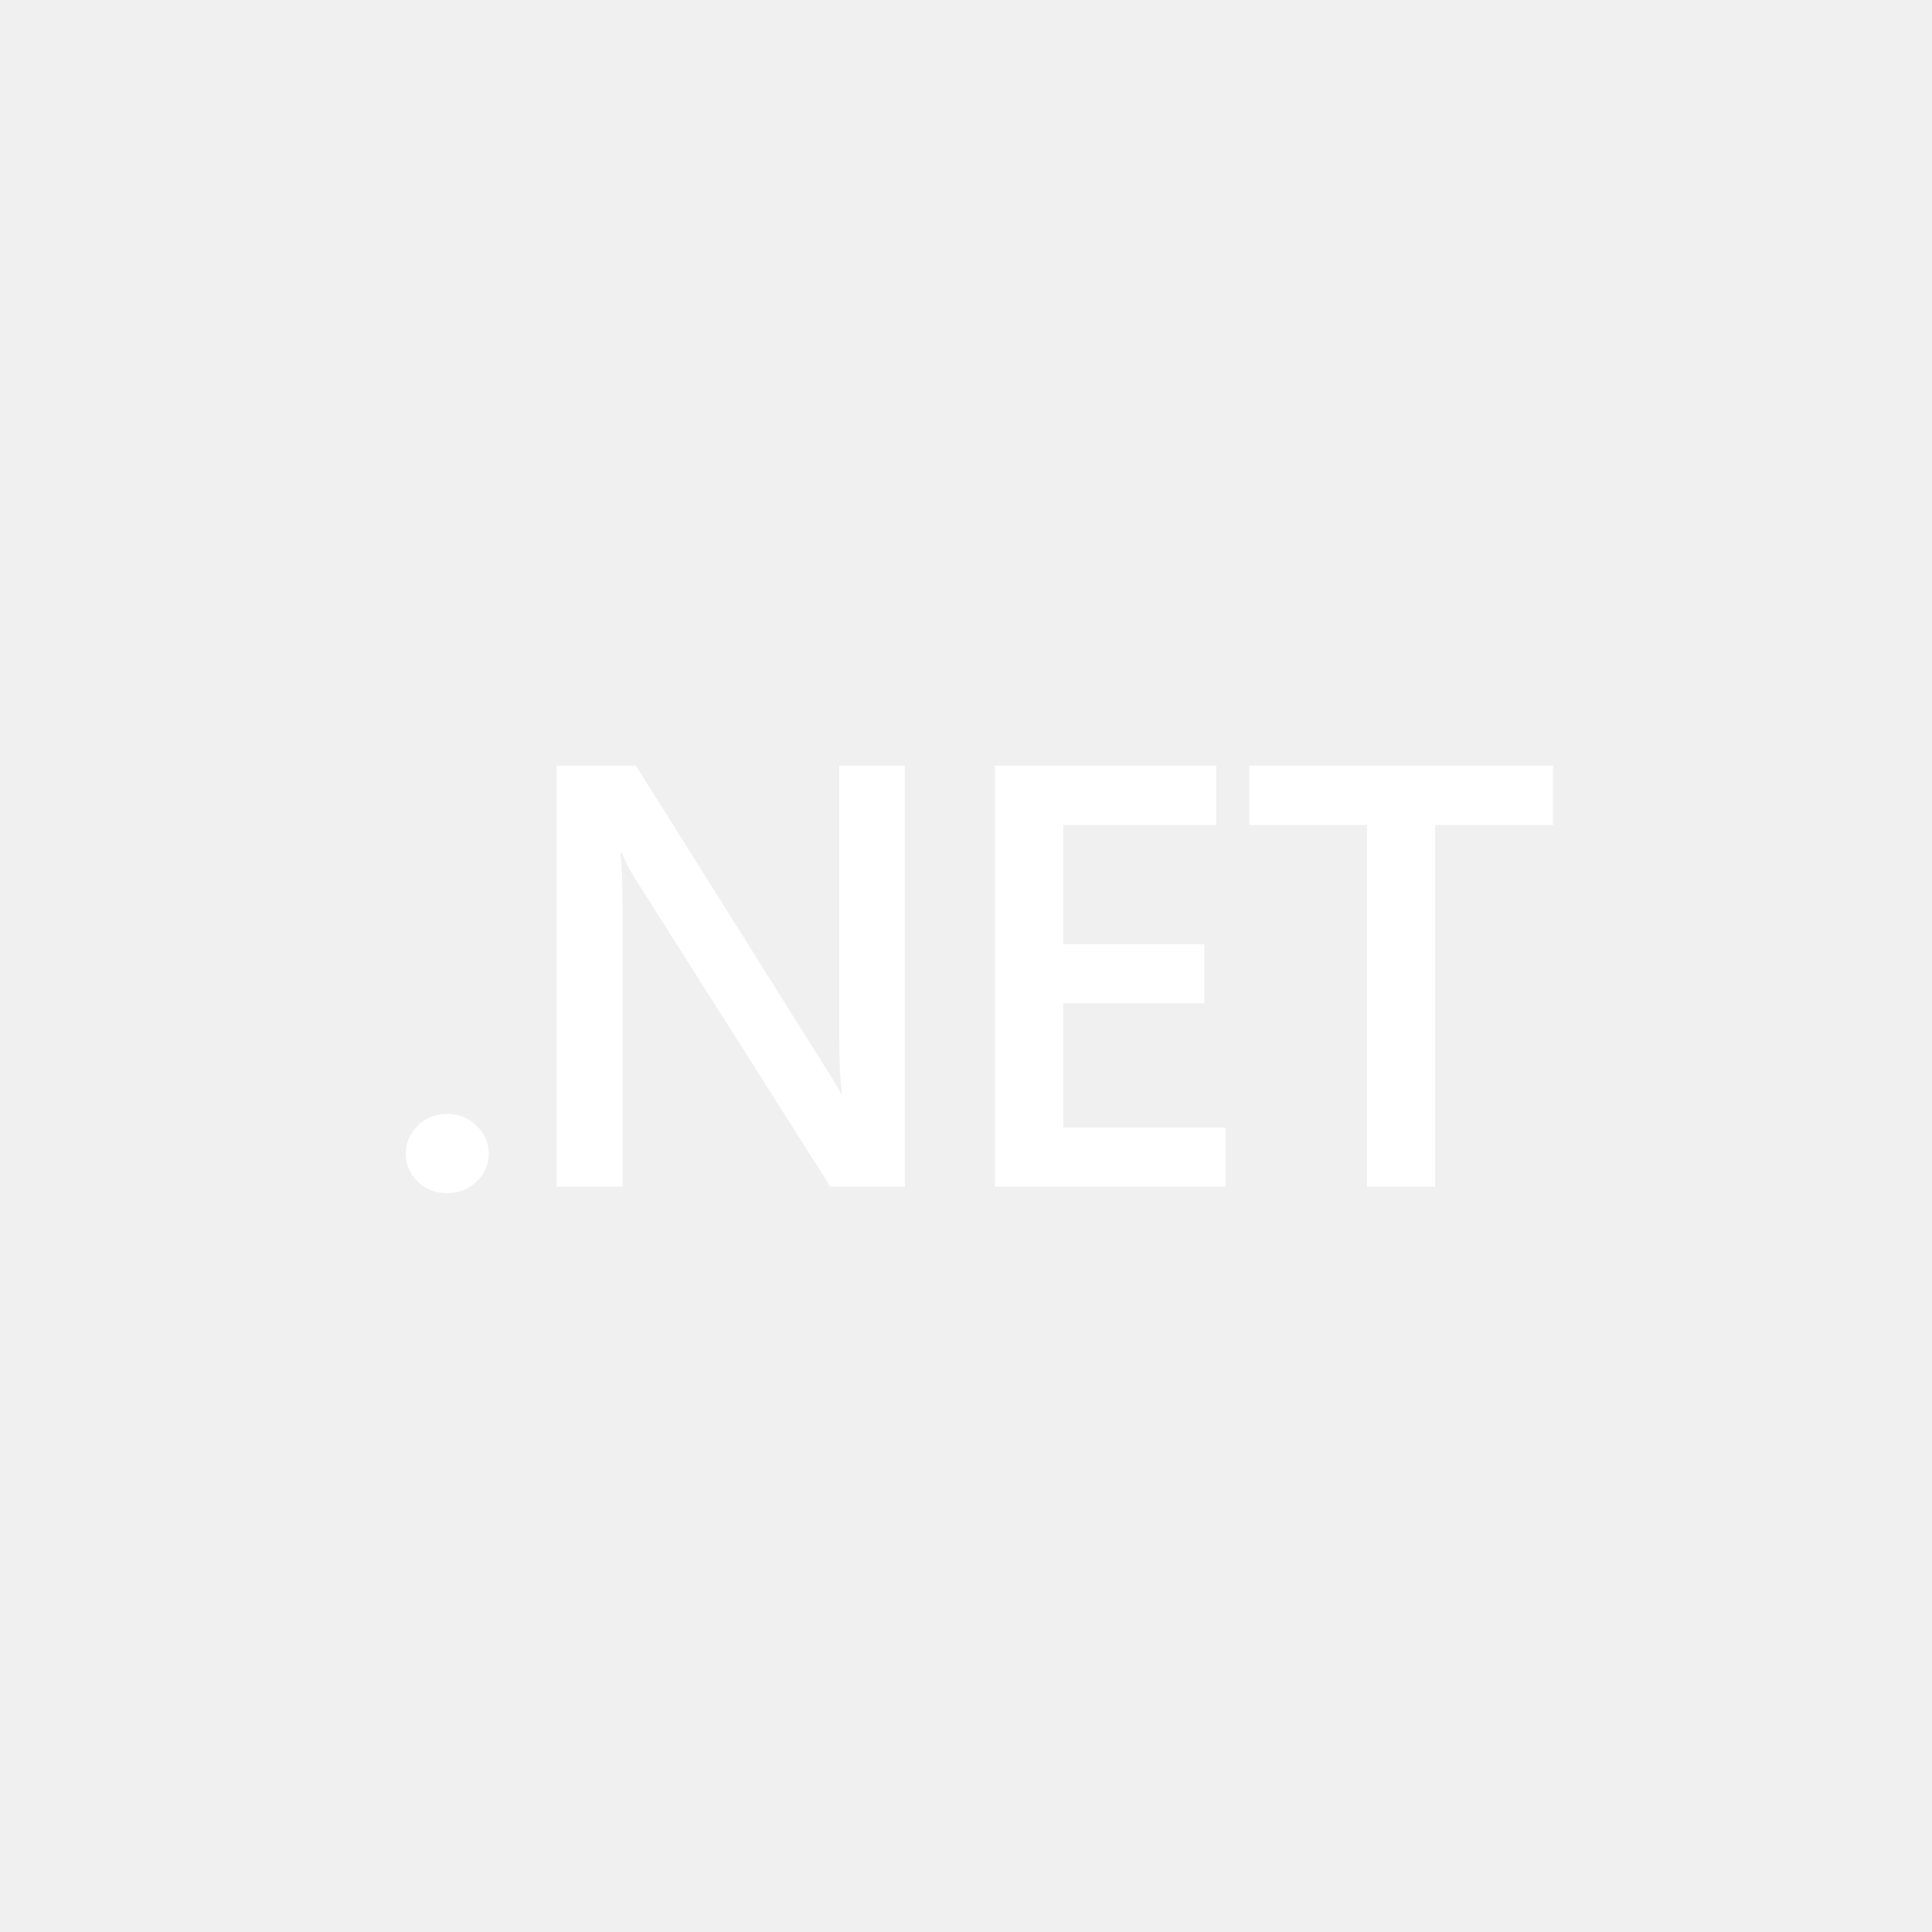
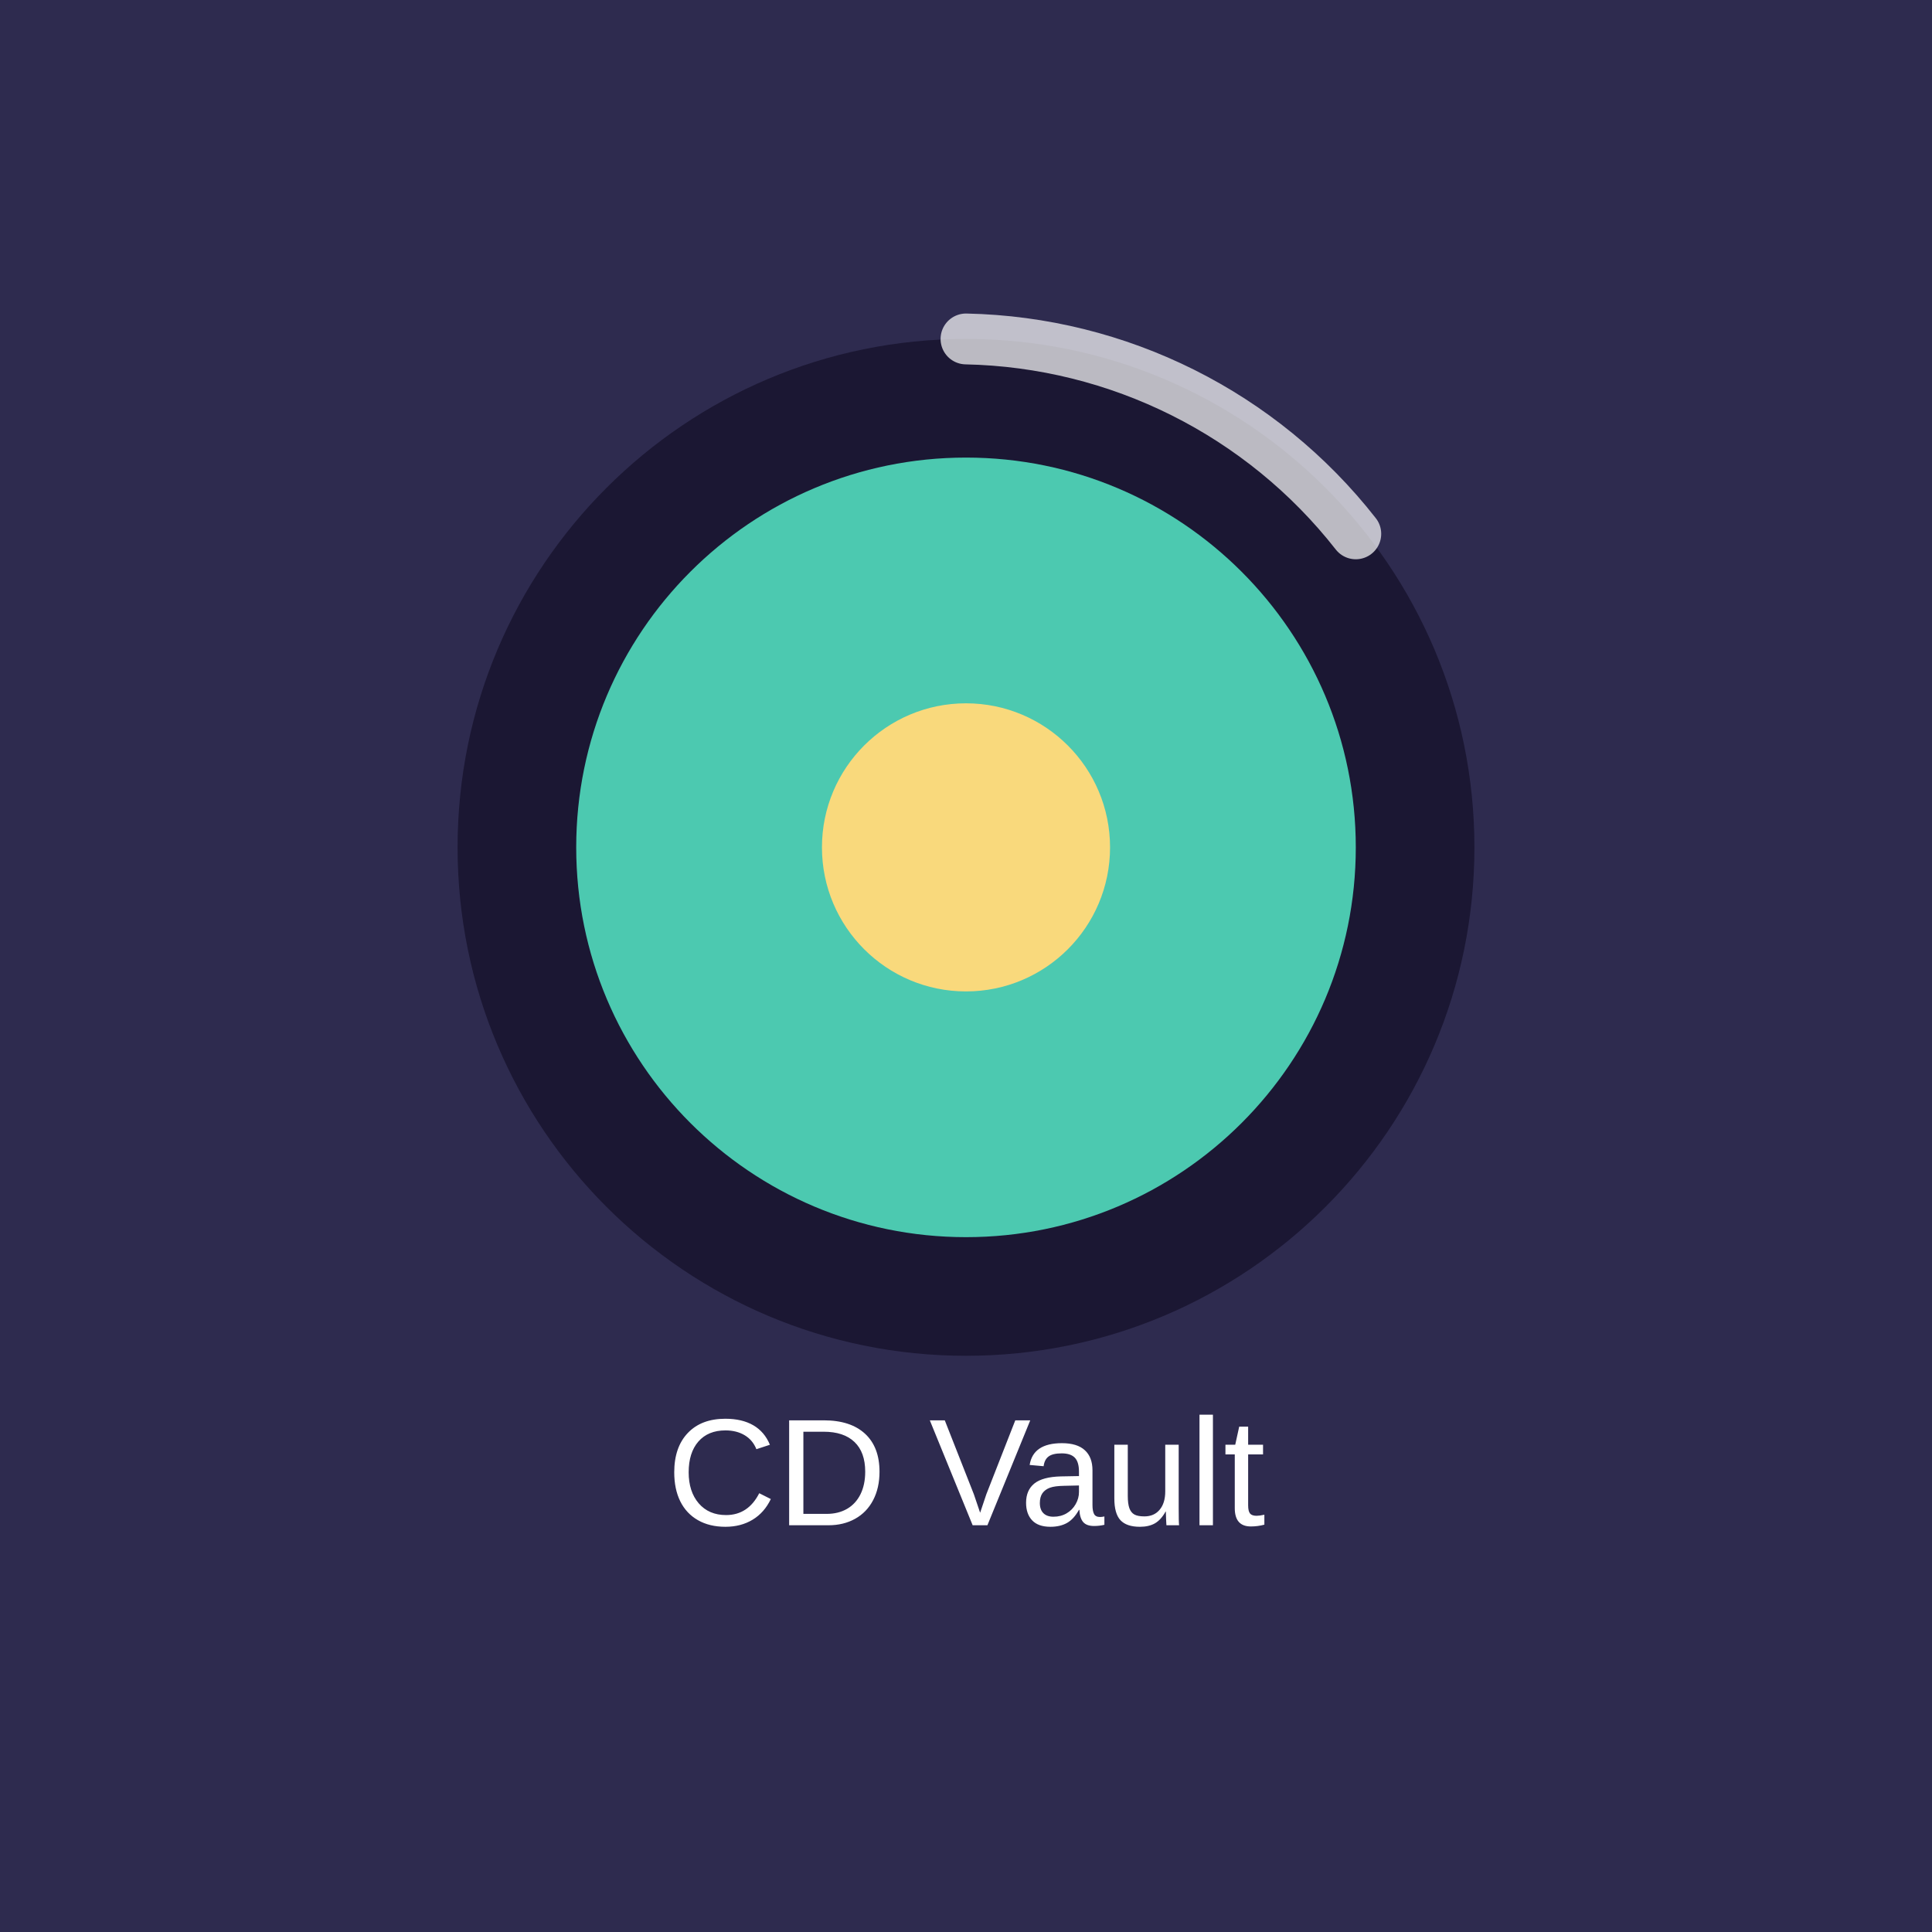
- <svg xmlns="http://www.w3.org/2000/svg" width="456" height="456" viewBox="0 0 456 456" version="1.1" xml:space="preserve" style="fill-rule:evenodd;clip-rule:evenodd;stroke-linejoin:round;stroke-miterlimit:2;">
-   <path d="m 105.5,281.609 c -2.703,0 -5.001,-0.9 -6.893,-2.702 -1.892,-1.848 -2.838,-4.042 -2.838,-6.582 0,-2.587 0.946,-4.804 2.838,-6.652 1.892,-1.848 4.19,-2.772 6.893,-2.772 2.748,0 5.068,0.924 6.96,2.772 1.937,1.848 2.906,4.064 2.906,6.652 0,2.54 -0.968,4.734 -2.906,6.582 -1.892,1.802 -4.212,2.702 -6.96,2.702 z" style="fill:#ffffff;fill-rule:nonzero;stroke-width:0.838" />
-   <path d="M 213.561,280.084 H 195.99 L 149.7,207.054 c -1.171,-1.848 -2.14,-3.765 -2.906,-5.751 h -0.406 c 0.361,2.125 0.541,6.675 0.541,13.65 v 65.132 h -15.543 v -99.36 h 18.719 l 44.737,71.298 c 1.892,2.957 3.109,4.989 3.649,6.098 h 0.27 c -0.45,-2.632 -0.676,-7.09 -0.676,-13.373 v -64.023 h 15.476 z" style="fill:#ffffff;fill-rule:nonzero;stroke-width:0.838" />
-   <path d="m 289.251,280.084 h -54.401 v -99.36 h 52.238 v 13.997 h -36.154 v 28.131 h 33.316 v 13.927 h -33.316 v 29.378 h 38.316 z" style="fill:#ffffff;fill-rule:nonzero;stroke-width:0.838" />
-   <path d="M 366.565,194.721 H 338.722 v 85.363 h -16.084 v -85.363 h -27.775 v -13.997 h 71.701 z" style="fill:#ffffff;fill-rule:nonzero;stroke-width:0.838" />
+ <svg xmlns="http://www.w3.org/2000/svg" width="456" height="456" viewBox="0 0 456 456" version="1.1">
+   <rect x="0" y="0" width="456" height="456" fill="#2E2B4F" />
+   <circle cx="228" cy="200" r="120" fill="#1B1733" />
+   <circle cx="228" cy="200" r="92" fill="#4CC9B0" />
+   <circle cx="228" cy="200" r="34" fill="#F9D97C" />
+   <path d="M228 80 A120 120 0 0 1 320 126" stroke="#FFFFFF" stroke-width="12" stroke-linecap="round" fill="none" opacity="0.7" />
+   <text x="228" y="360" text-anchor="middle" font-size="36" font-family="Arial, sans-serif" fill="#FFFFFF">CD Vault</text>
</svg>
